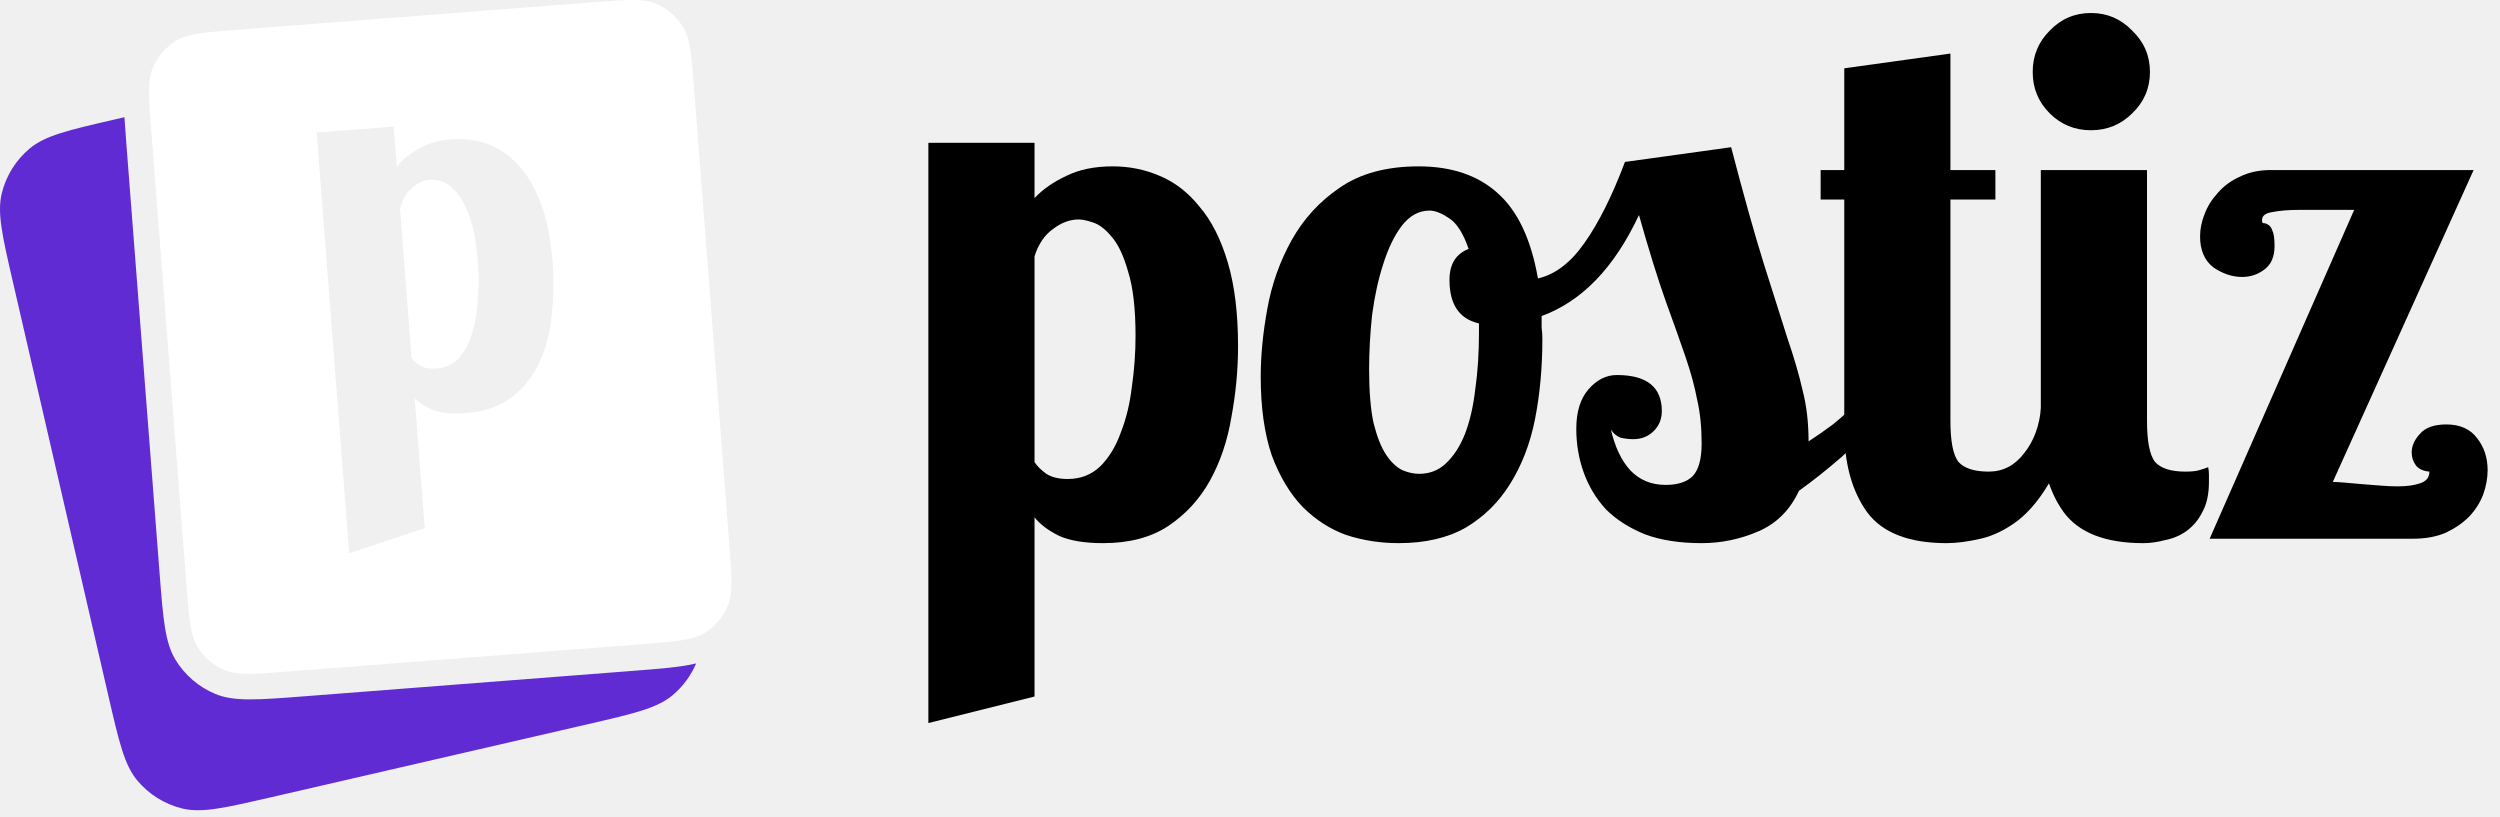
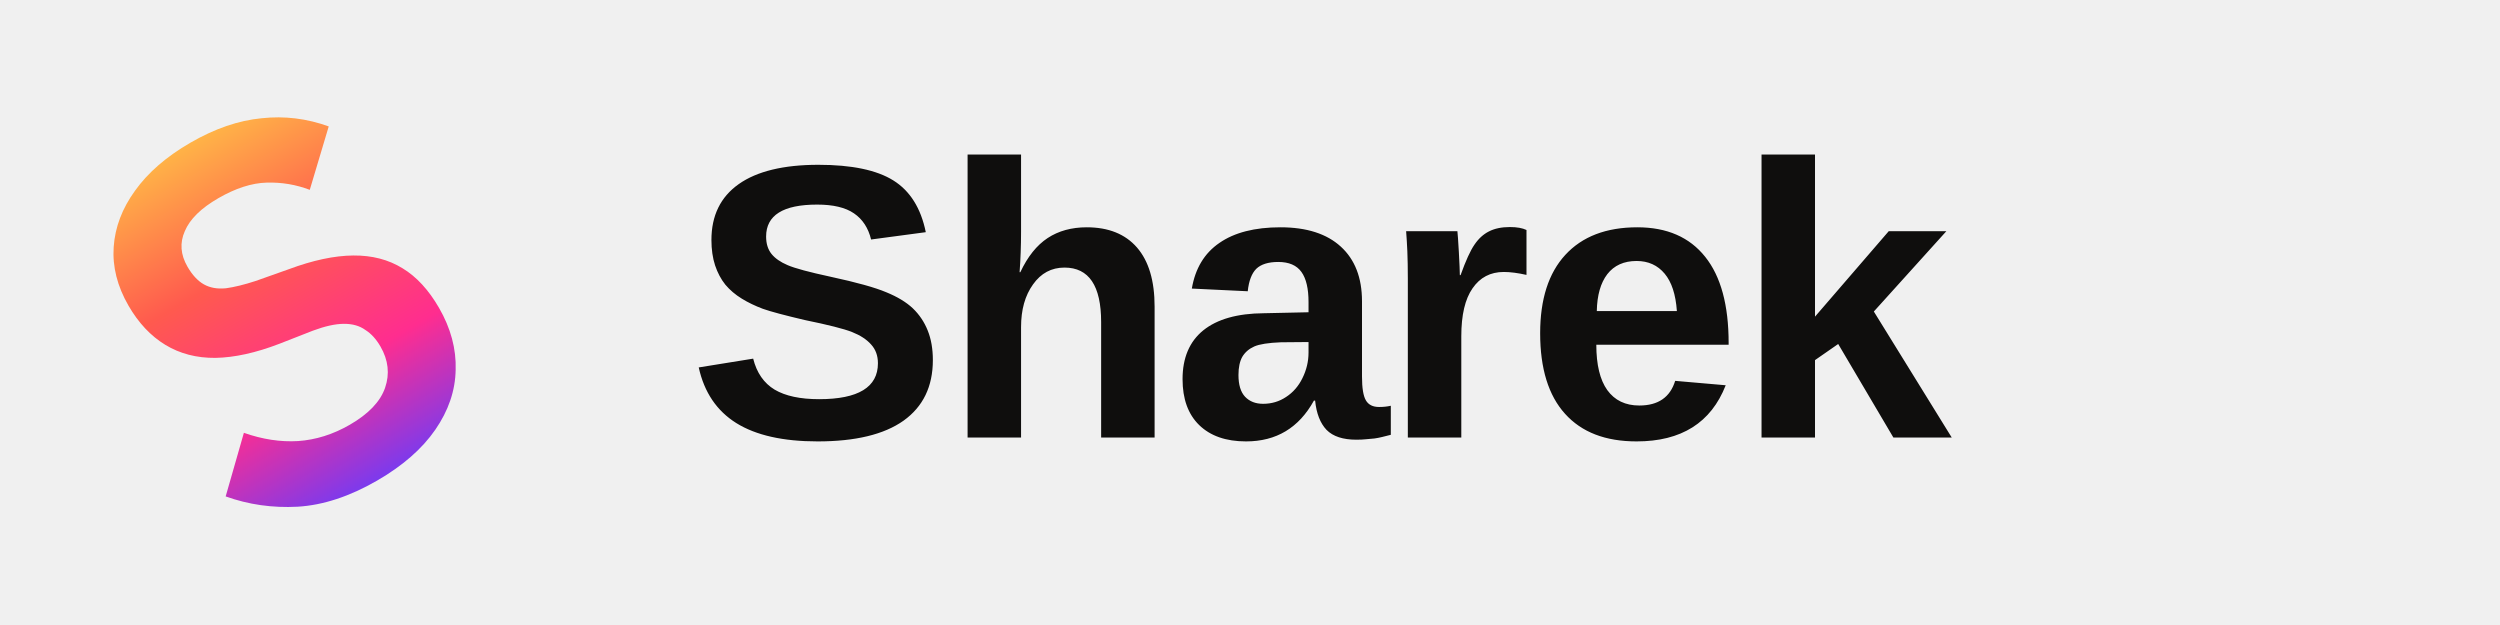
- <svg xmlns="http://www.w3.org/2000/svg" width="101" height="33" viewBox="0 0 101 33" fill="none">
-   <path d="M41.795 5.768V8.002C42.133 7.645 42.56 7.347 43.076 7.108C43.593 6.85 44.218 6.721 44.953 6.721C45.628 6.721 46.263 6.85 46.859 7.108C47.475 7.367 48.011 7.784 48.468 8.36C48.944 8.916 49.322 9.66 49.6 10.594C49.878 11.527 50.017 12.659 50.017 13.989C50.017 14.943 49.927 15.896 49.749 16.849C49.59 17.802 49.302 18.656 48.885 19.411C48.468 20.165 47.902 20.781 47.187 21.258C46.492 21.714 45.618 21.943 44.566 21.943C43.811 21.943 43.215 21.843 42.778 21.645C42.341 21.426 42.014 21.178 41.795 20.9V28.139L37.506 29.211V5.768H41.795ZM43.136 19.351C43.652 19.351 44.089 19.182 44.446 18.845C44.804 18.487 45.082 18.031 45.28 17.474C45.499 16.919 45.648 16.303 45.727 15.628C45.827 14.933 45.876 14.248 45.876 13.572C45.876 12.48 45.777 11.616 45.578 10.981C45.4 10.345 45.181 9.879 44.923 9.581C44.665 9.263 44.407 9.065 44.148 8.985C43.91 8.906 43.721 8.866 43.583 8.866C43.225 8.866 42.878 8.995 42.54 9.253C42.202 9.491 41.954 9.859 41.795 10.355V18.666C41.895 18.825 42.053 18.984 42.272 19.143C42.49 19.282 42.778 19.351 43.136 19.351Z" fill="currentColor" />
-   <path d="M69.938 5.947C70.434 7.853 70.871 9.412 71.248 10.623C71.626 11.815 71.944 12.818 72.202 13.632C72.48 14.446 72.688 15.161 72.827 15.777C72.986 16.392 73.066 17.077 73.066 17.832C73.403 17.613 73.731 17.385 74.049 17.147C74.366 16.889 74.634 16.65 74.853 16.432H76.104C75.568 17.246 75.002 17.921 74.406 18.457C73.81 18.974 73.234 19.431 72.678 19.828C72.321 20.602 71.775 21.148 71.04 21.466C70.305 21.784 69.541 21.943 68.746 21.943C67.853 21.943 67.088 21.823 66.453 21.585C65.817 21.327 65.291 20.989 64.874 20.572C64.477 20.136 64.179 19.639 63.98 19.083C63.782 18.527 63.682 17.941 63.682 17.326C63.682 16.65 63.841 16.124 64.159 15.747C64.497 15.35 64.884 15.151 65.321 15.151C66.532 15.151 67.138 15.638 67.138 16.611C67.138 16.928 67.028 17.197 66.81 17.415C66.592 17.633 66.314 17.743 65.976 17.743C65.817 17.743 65.648 17.723 65.47 17.683C65.311 17.623 65.182 17.514 65.082 17.355C65.241 18.05 65.499 18.596 65.857 18.994C66.234 19.391 66.711 19.59 67.287 19.59C67.783 19.59 68.15 19.47 68.389 19.232C68.627 18.974 68.746 18.537 68.746 17.921C68.746 17.266 68.687 16.68 68.568 16.164C68.468 15.628 68.309 15.042 68.091 14.406C67.873 13.771 67.604 13.016 67.287 12.143C66.969 11.249 66.612 10.097 66.214 8.687C65.221 10.812 63.911 12.172 62.282 12.768C62.282 12.927 62.282 13.086 62.282 13.245C62.302 13.384 62.312 13.533 62.312 13.691C62.312 14.843 62.213 15.926 62.014 16.938C61.816 17.931 61.478 18.805 61.002 19.56C60.545 20.294 59.949 20.88 59.214 21.317C58.48 21.734 57.576 21.943 56.504 21.943C55.769 21.943 55.064 21.834 54.389 21.615C53.733 21.377 53.148 20.999 52.631 20.483C52.115 19.947 51.698 19.252 51.38 18.398C51.082 17.524 50.933 16.462 50.933 15.211C50.933 14.357 51.023 13.443 51.201 12.47C51.38 11.477 51.708 10.554 52.184 9.7C52.661 8.846 53.306 8.141 54.121 7.585C54.955 7.009 56.017 6.721 57.308 6.721C58.638 6.721 59.701 7.079 60.495 7.794C61.309 8.508 61.855 9.66 62.133 11.249C62.828 11.09 63.454 10.614 64.01 9.819C64.586 9.005 65.132 7.913 65.648 6.542L69.938 5.947ZM57.338 19.143C57.755 19.143 58.112 19.004 58.41 18.726C58.728 18.428 58.986 18.031 59.184 17.534C59.383 17.018 59.522 16.412 59.602 15.717C59.701 15.022 59.75 14.267 59.75 13.453V13.066C58.956 12.887 58.559 12.301 58.559 11.309C58.559 10.673 58.817 10.256 59.333 10.057C59.115 9.422 58.847 9.005 58.529 8.806C58.231 8.608 57.973 8.508 57.755 8.508C57.318 8.508 56.941 8.717 56.623 9.134C56.325 9.531 56.077 10.047 55.878 10.683C55.679 11.299 55.531 11.984 55.431 12.738C55.352 13.493 55.312 14.218 55.312 14.913C55.312 15.806 55.372 16.531 55.491 17.087C55.63 17.643 55.799 18.07 55.997 18.368C56.196 18.666 56.414 18.875 56.653 18.994C56.891 19.093 57.119 19.143 57.338 19.143Z" fill="currentColor" />
-   <path d="M78.797 2.164V6.87H80.614V8.062H78.797V16.998C78.797 17.832 78.906 18.388 79.125 18.666C79.363 18.924 79.77 19.053 80.346 19.053C80.922 19.053 81.398 18.805 81.776 18.309C82.173 17.812 82.401 17.187 82.461 16.432H83.712C83.553 17.643 83.275 18.616 82.878 19.351C82.481 20.066 82.034 20.622 81.537 21.019C81.041 21.397 80.535 21.645 80.018 21.764C79.502 21.883 79.045 21.943 78.648 21.943C77.119 21.943 76.047 21.526 75.431 20.692C74.815 19.838 74.508 18.716 74.508 17.326V8.062H73.554V6.87H74.508V2.759L78.797 2.164Z" fill="currentColor" />
-   <path d="M82.121 2.908C82.121 2.253 82.35 1.697 82.806 1.24C83.263 0.764 83.819 0.525 84.475 0.525C85.13 0.525 85.686 0.764 86.143 1.24C86.619 1.697 86.858 2.253 86.858 2.908C86.858 3.564 86.619 4.12 86.143 4.577C85.686 5.033 85.13 5.262 84.475 5.262C83.819 5.262 83.263 5.033 82.806 4.577C82.35 4.12 82.121 3.564 82.121 2.908ZM86.739 6.87V16.998C86.739 17.832 86.848 18.388 87.066 18.666C87.304 18.924 87.712 19.053 88.287 19.053C88.546 19.053 88.734 19.033 88.853 18.994C88.992 18.954 89.112 18.914 89.211 18.875C89.231 18.974 89.241 19.073 89.241 19.172C89.241 19.272 89.241 19.371 89.241 19.47C89.241 19.967 89.151 20.374 88.972 20.692C88.814 21.009 88.595 21.267 88.317 21.466C88.059 21.645 87.771 21.764 87.453 21.823C87.156 21.903 86.868 21.943 86.59 21.943C85.06 21.943 83.988 21.526 83.373 20.692C82.757 19.838 82.449 18.716 82.449 17.326V6.87H86.739ZM98.147 19.053C97.909 19.033 97.73 18.954 97.611 18.815C97.492 18.656 97.432 18.477 97.432 18.279C97.432 18.021 97.541 17.772 97.76 17.534C97.978 17.276 98.336 17.147 98.832 17.147C99.388 17.147 99.805 17.335 100.083 17.713C100.361 18.07 100.5 18.497 100.5 18.994C100.5 19.311 100.441 19.639 100.322 19.977C100.202 20.294 100.014 20.592 99.756 20.87C99.498 21.128 99.18 21.347 98.802 21.526C98.425 21.684 97.988 21.764 97.492 21.764H89.27L95.109 8.479H92.904C92.468 8.479 92.1 8.508 91.802 8.568C91.524 8.608 91.385 8.717 91.385 8.896C91.385 8.975 91.405 9.015 91.445 9.015C91.504 9.015 91.564 9.035 91.624 9.074C91.703 9.114 91.763 9.194 91.802 9.313C91.862 9.432 91.892 9.64 91.892 9.938C91.892 10.375 91.753 10.693 91.475 10.892C91.216 11.09 90.919 11.189 90.581 11.189C90.184 11.189 89.797 11.06 89.419 10.802C89.062 10.524 88.883 10.107 88.883 9.551C88.883 9.253 88.943 8.955 89.062 8.657C89.181 8.34 89.36 8.052 89.598 7.794C89.836 7.516 90.134 7.297 90.492 7.138C90.849 6.96 91.266 6.87 91.743 6.87H99.934L94.245 19.47C94.364 19.47 94.533 19.48 94.751 19.5C94.97 19.52 95.198 19.54 95.436 19.56C95.695 19.579 95.943 19.599 96.181 19.619C96.439 19.639 96.668 19.649 96.866 19.649C97.224 19.649 97.522 19.609 97.76 19.53C98.018 19.45 98.147 19.292 98.147 19.053Z" fill="currentColor" />
-   <path d="M5.027 4.735C5.05 5.103 5.082 5.518 5.119 5.992L6.442 23.091C6.59 25.002 6.664 25.957 7.092 26.659C7.469 27.275 8.031 27.757 8.699 28.035C9.458 28.35 10.413 28.276 12.324 28.128L25.421 27.114C26.66 27.019 27.497 26.954 28.124 26.803C27.914 27.297 27.59 27.737 27.175 28.085C26.545 28.613 25.611 28.828 23.743 29.259L10.944 32.211C9.076 32.642 8.142 32.858 7.345 32.659C6.644 32.484 6.016 32.091 5.551 31.537C5.023 30.908 4.808 29.974 4.377 28.106L0.522 11.395C0.091 9.527 -0.124 8.593 0.075 7.796C0.25 7.094 0.642 6.466 1.196 6.002C1.826 5.474 2.759 5.258 4.627 4.828L5.027 4.735Z" fill="#612BD3" />
-   <path d="M18.56 14.447C18.32 14.712 18.012 14.859 17.638 14.888C17.379 14.908 17.166 14.873 17 14.785C16.832 14.682 16.708 14.576 16.627 14.466L16.162 8.44C16.249 8.071 16.408 7.79 16.64 7.599C16.87 7.393 17.115 7.279 17.374 7.259C17.475 7.252 17.614 7.27 17.791 7.314C17.983 7.357 18.181 7.487 18.386 7.703C18.59 7.904 18.775 8.23 18.94 8.681C19.119 9.131 19.24 9.752 19.301 10.544C19.339 11.033 19.341 11.533 19.308 12.042C19.289 12.537 19.215 12.991 19.088 13.407C18.975 13.821 18.799 14.168 18.56 14.447Z" fill="white" />
-   <path fill-rule="evenodd" clip-rule="evenodd" d="M6.107 5.222C6.006 3.918 5.956 3.265 6.171 2.747C6.36 2.292 6.689 1.908 7.11 1.651C7.589 1.358 8.241 1.308 9.546 1.207L24.02 0.087C25.325 -0.014 25.977 -0.065 26.495 0.151C26.951 0.34 27.335 0.669 27.592 1.09C27.884 1.568 27.935 2.221 28.036 3.525L29.465 22.001C29.567 23.305 29.617 23.957 29.402 24.475C29.212 24.931 28.884 25.315 28.462 25.572C27.984 25.864 27.332 25.915 26.027 26.016L11.552 27.136C10.248 27.237 9.595 27.288 9.078 27.072C8.622 26.883 8.238 26.554 7.981 26.133C7.688 25.654 7.638 25.002 7.537 23.698L6.107 5.222ZM16.03 6.733L15.904 5.113L12.794 5.354L14.108 22.353L17.159 21.335L16.753 16.086C16.927 16.276 17.178 16.437 17.507 16.571C17.835 16.691 18.273 16.729 18.82 16.687C19.583 16.628 20.204 16.413 20.682 16.043C21.174 15.657 21.55 15.179 21.81 14.609C22.07 14.038 22.231 13.403 22.293 12.703C22.369 12.001 22.38 11.305 22.327 10.614C22.252 9.649 22.088 8.836 21.834 8.175C21.58 7.514 21.265 6.995 20.888 6.618C20.525 6.226 20.112 5.954 19.651 5.801C19.205 5.648 18.737 5.59 18.247 5.627C17.715 5.669 17.268 5.797 16.908 6.013C16.547 6.215 16.254 6.455 16.03 6.733Z" fill="white" />
+ <svg xmlns="http://www.w3.org/2000/svg" width="160" height="40" viewBox="0 0 160 40" fill="none">
+   <svg x="0" y="2" width="36" height="36" viewBox="0 0 512 512" fill="none">
+     <path d="M343.195 409.036C318.192 423.471 294.106 431.385 270.936 432.775C248.047 434.004 226.205 430.882 205.409 423.41L221.99 365.517C238.916 371.477 255.344 373.979 271.273 373.023C287.484 371.904 303.174 366.966 318.344 358.207C335.481 348.313 346.214 337.06 350.544 324.446C354.874 311.833 353.47 299.346 346.333 286.985C342.441 280.242 337.852 275.213 332.566 271.897C327.399 268.138 320.892 266.276 313.046 266.311C305.2 266.346 295.734 268.44 284.647 272.593L254.402 284.437C232.953 292.7 213.517 296.992 196.096 297.311C178.956 297.467 163.749 293.511 150.476 285.443C137.202 277.374 126.024 265.474 116.941 249.741C106.722 232.043 102.237 214.218 103.485 196.267C104.733 178.316 111.195 161.287 122.873 145.181C134.669 128.631 151.523 114.031 173.436 101.38C195.63 88.566 217.204 81.167 238.158 79.183C258.95 76.917 279.301 79.402 299.21 86.636L281.964 144.352C269.469 139.579 256.403 137.384 242.764 137.766C229.126 138.149 214.441 142.882 198.708 151.965C182.976 161.048 172.821 171.032 168.242 181.916C163.501 192.519 164.293 203.299 170.619 214.255C174.998 221.84 179.971 227.21 185.538 230.364C191.105 233.518 197.789 234.715 205.592 233.956C213.232 232.916 222.255 230.703 232.661 227.317L262.972 216.56C284.864 208.415 304.381 204.264 321.521 204.108C338.661 203.951 353.646 207.847 366.477 215.797C379.145 223.466 390.183 235.448 399.59 251.742C410.295 270.284 415.348 289.092 414.749 308.166C414.431 327.079 408.255 345.253 396.222 362.689C384.188 380.125 366.513 395.574 343.195 409.036Z" fill="url(#sharek_text_gradient)" />
+     <defs>
+       <linearGradient id="sharek_text_gradient" x1="167.958" y1="104.542" x2="343.617" y2="408.793" gradientUnits="userSpaceOnUse">
+         <stop stop-color="#FFB347" />
+         <stop offset="0.35" stop-color="#FF5A4E" />
+         <stop offset="0.7" stop-color="#FF2D8F" />
+         <stop offset="1" stop-color="#7C3AED" />
+       </linearGradient>
+     </defs>
+   </svg>
+   <text x="44" y="28" fill="#0F0E0D" font-family="'IBM Plex Sans', Arial, sans-serif" font-size="25" font-weight="700" letter-spacing="-0.5">Sharek</text>
</svg>
